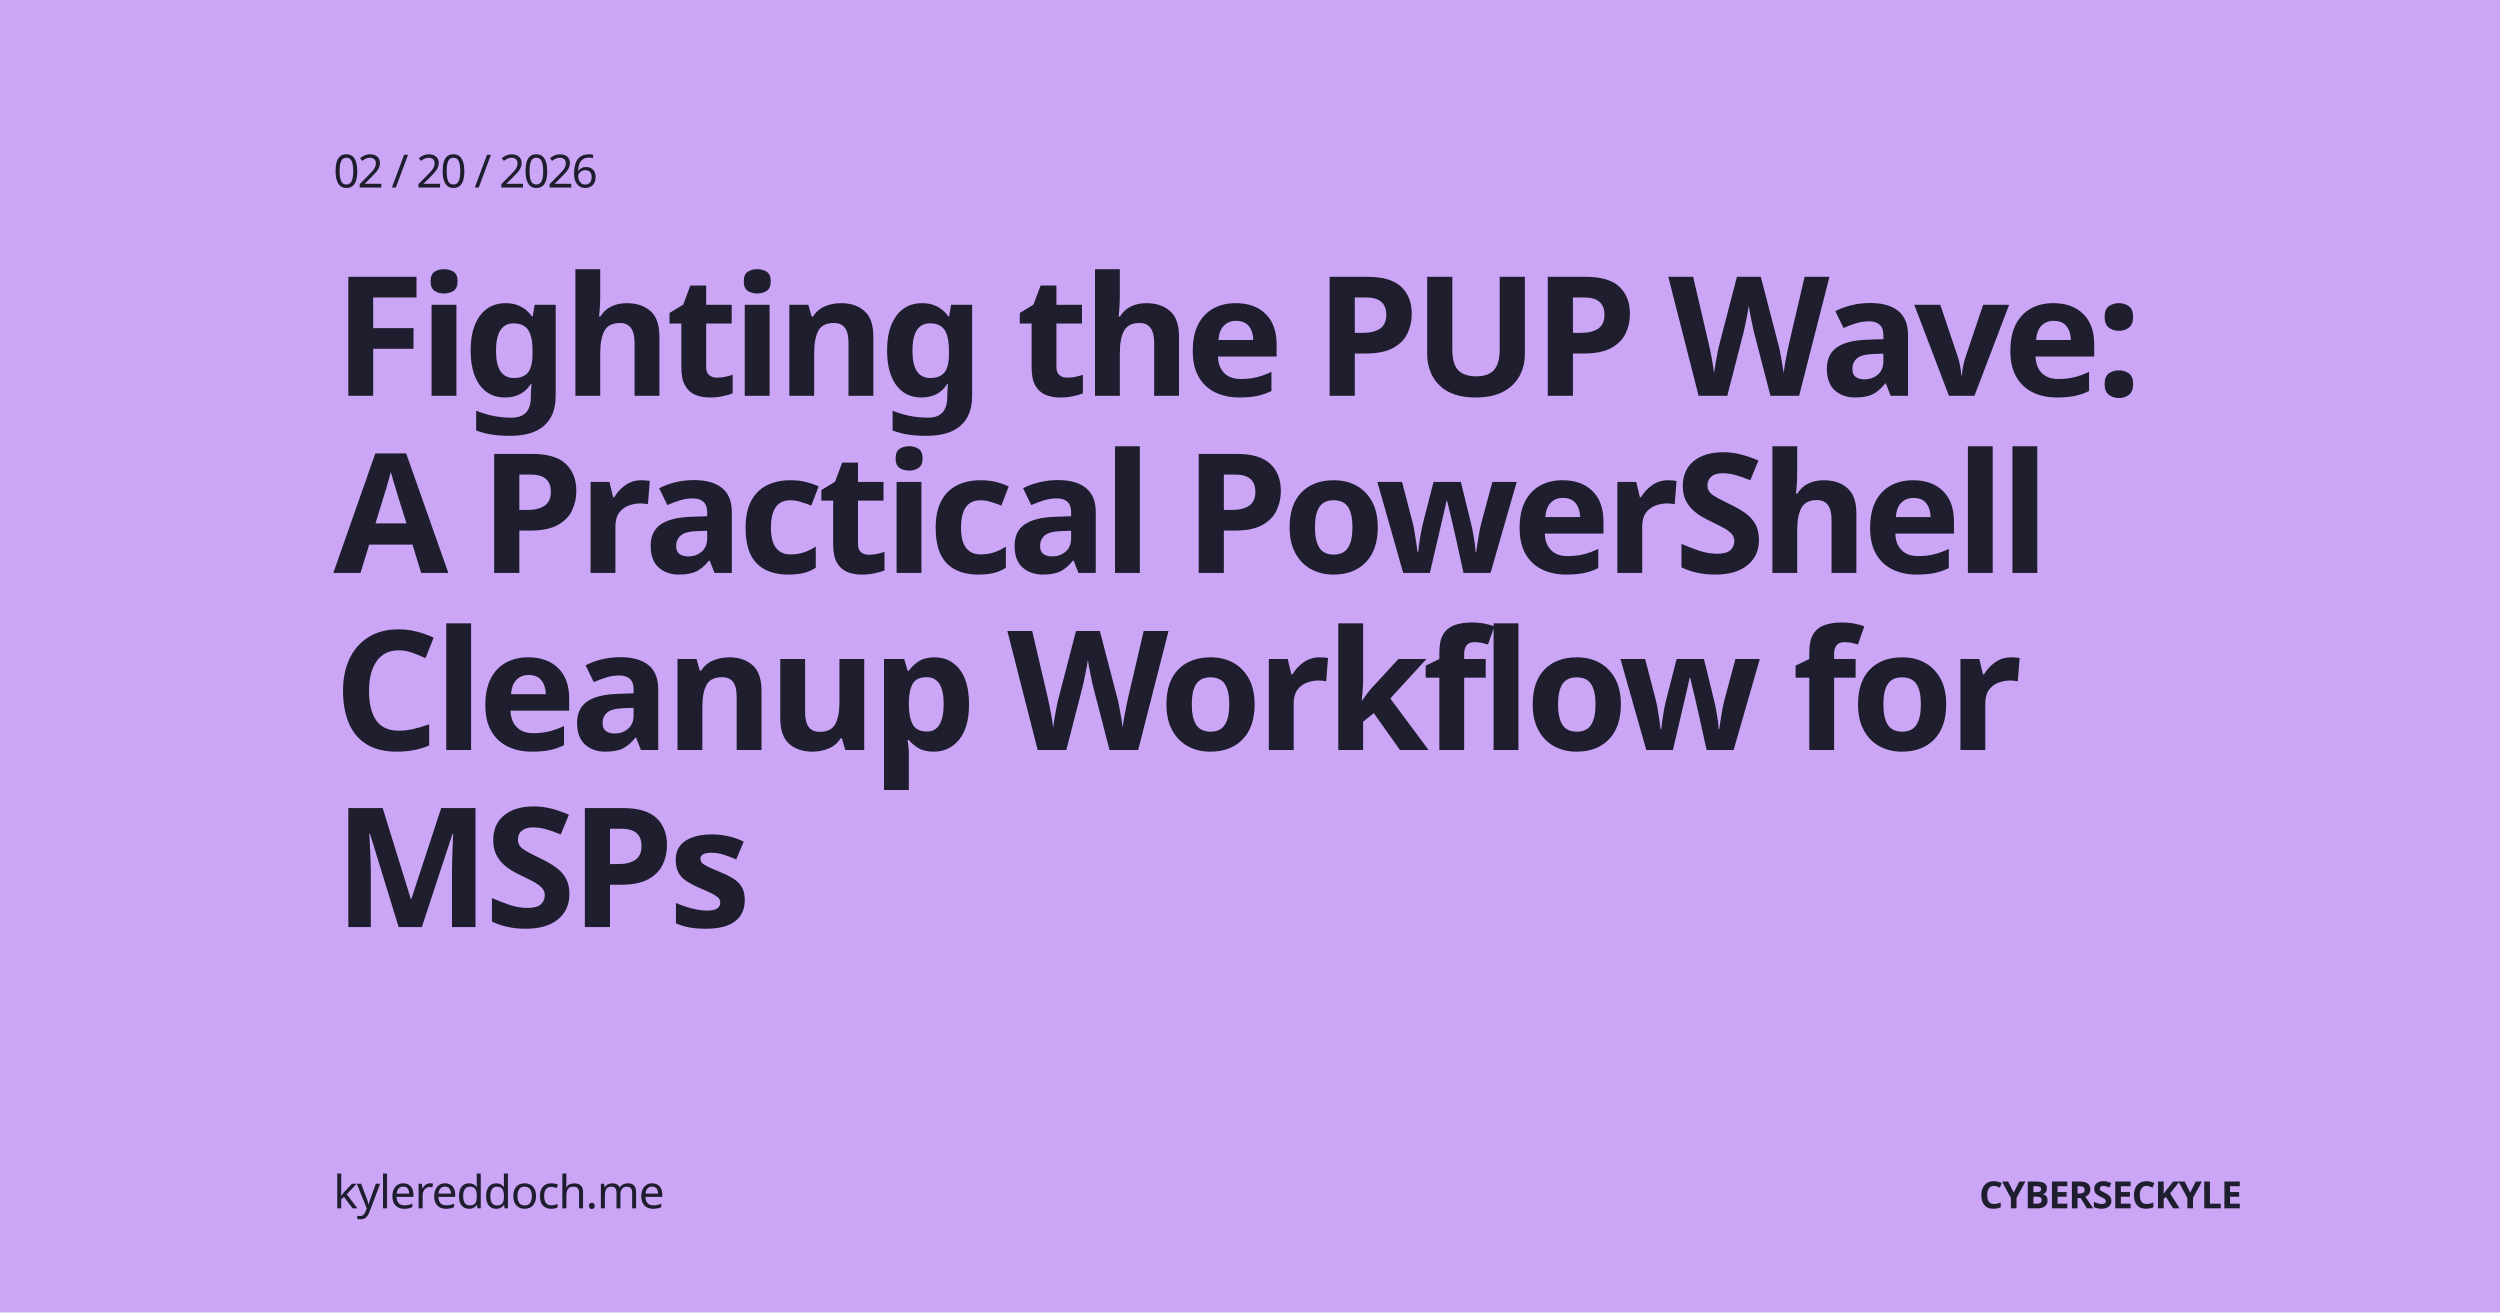
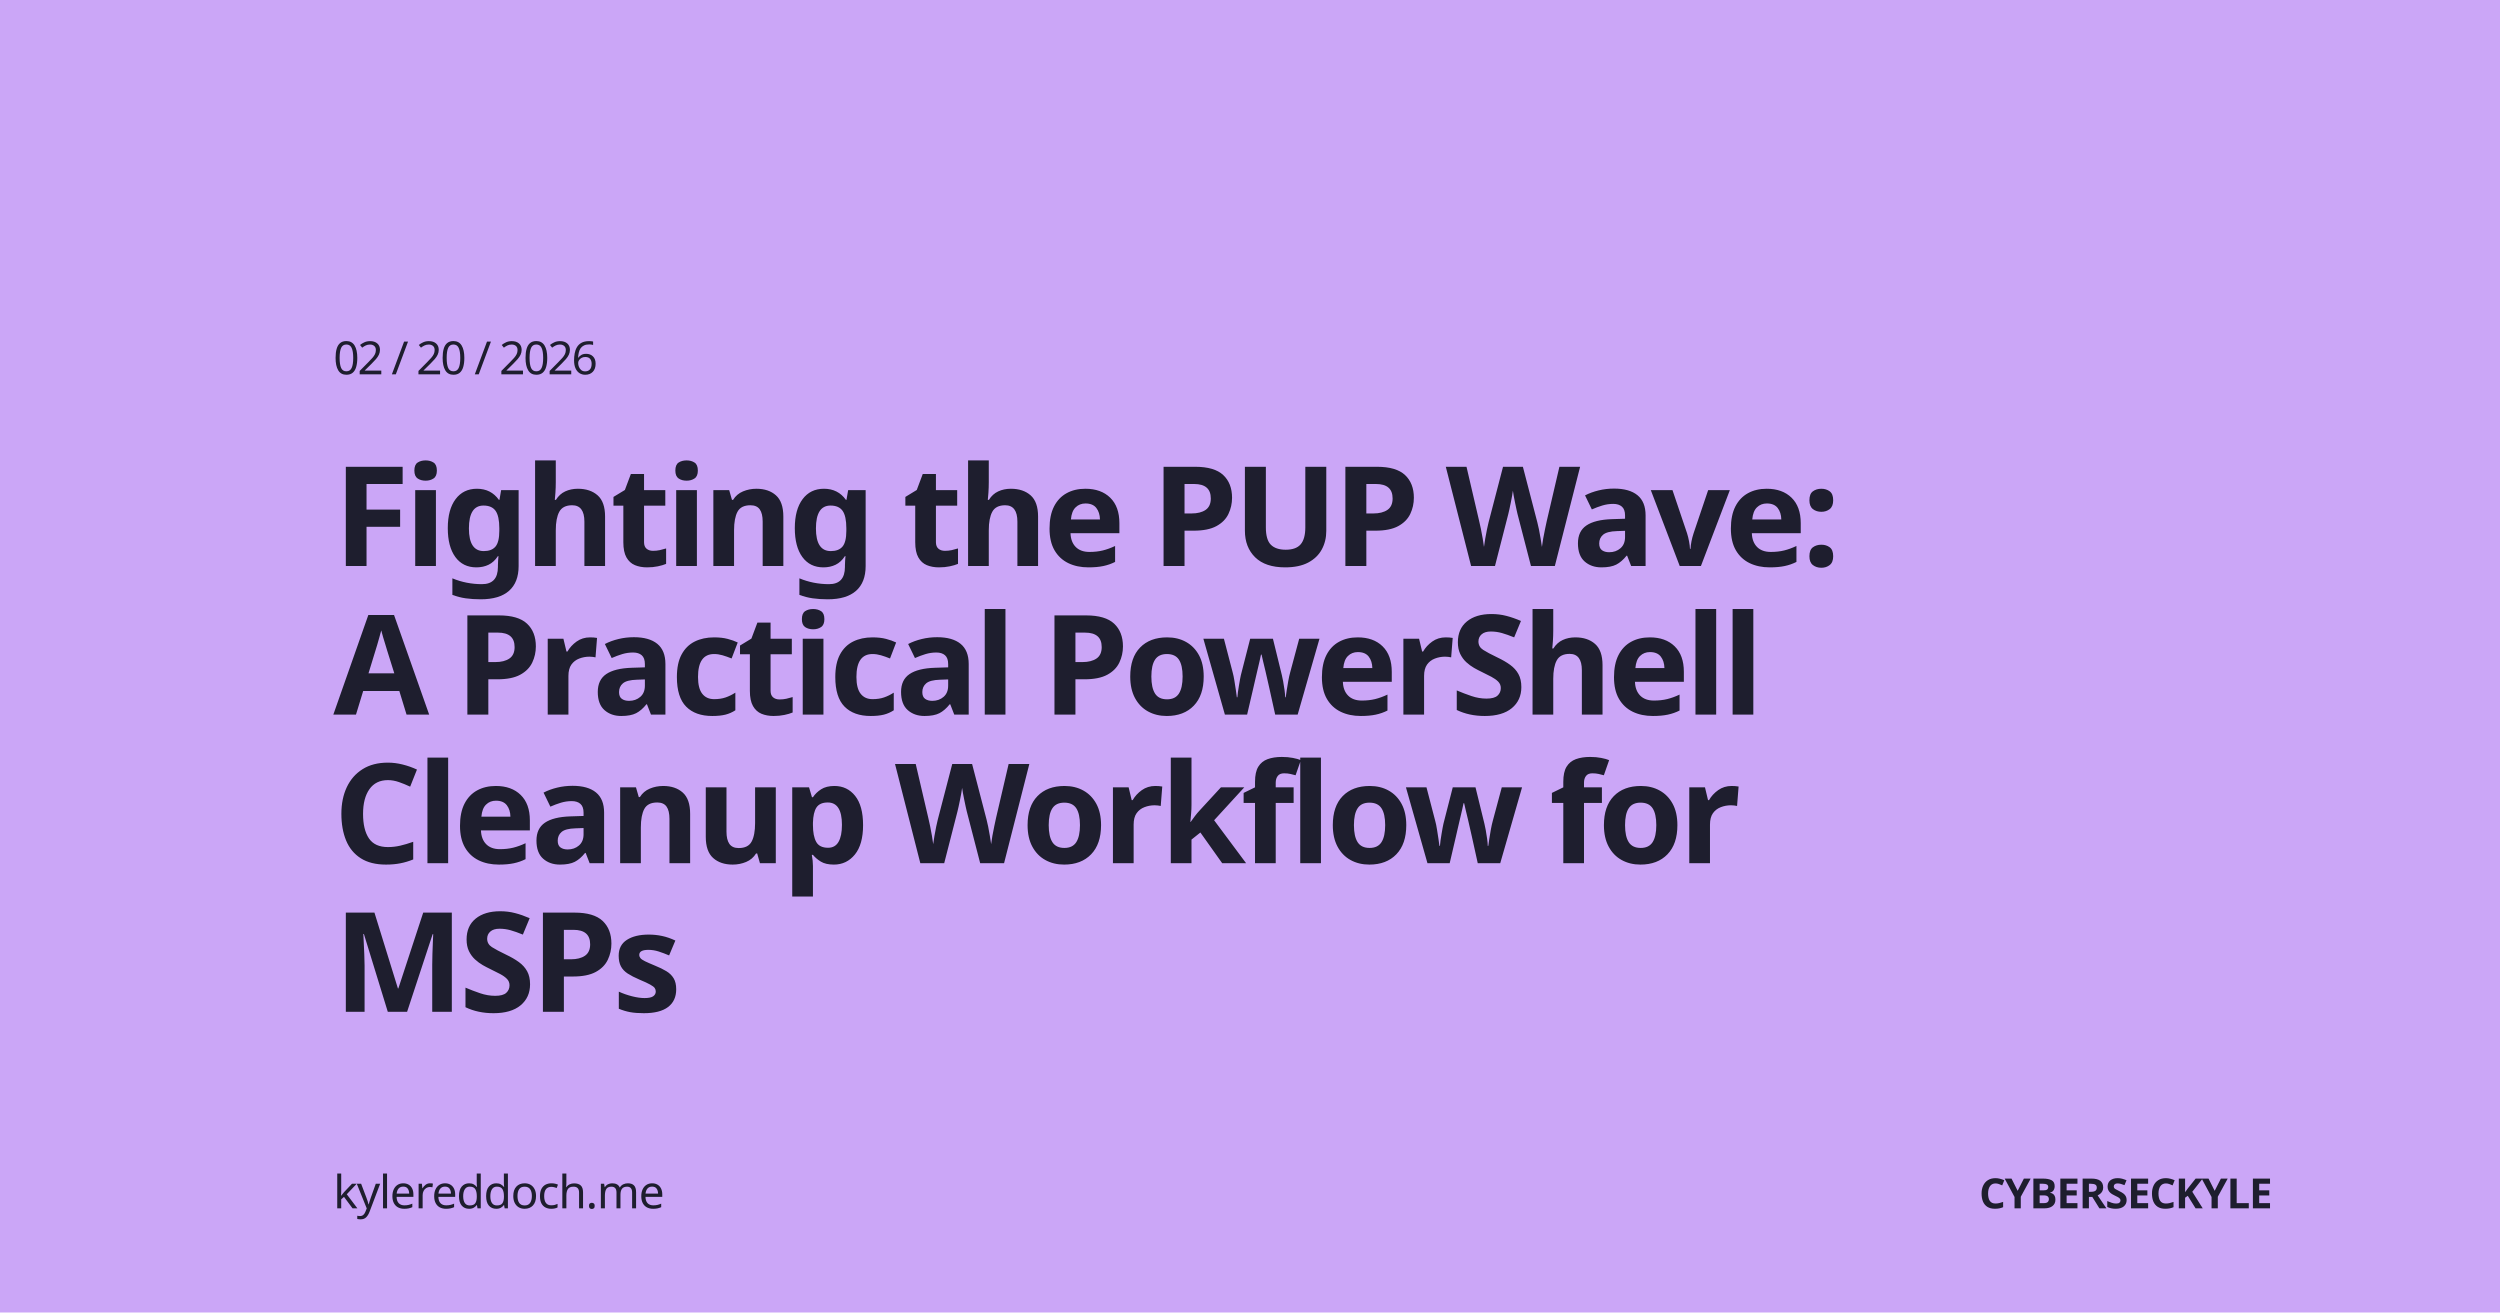
<svg xmlns="http://www.w3.org/2000/svg" width="1200" height="630" viewBox="0 0 1200 630" version="1.1">
  <rect id="bg" width="100%" height="100%" opacity="1" fill="#cba6f7" />
  <text font-family="'Atkinson Hyperlegible', Ubuntu, sans-serif" font-size="22" font-weight="500" fill="#1e1e2e" letter-spacing="-1">
-     <tspan x="160" y="90">
+     <tspan x="160" y="179.667">
      02 / 20 / 2026
    </tspan>
  </text>
-   <text id="text" font-family="'Red Hat Display', Ubuntu, sans-serif" font-size="80" font-weight="900" fill="#1e1e2e" letter-spacing="-3">
-     <tspan x="160" y="190"> Fighting the PUP Wave: </tspan>
-     <tspan x="160" y="275"> A Practical PowerShell </tspan>
-     <tspan x="160" y="360"> Cleanup Workflow for </tspan>
-     <tspan x="160" y="445"> MSPs </tspan>
+   <text id="text" font-family="'Atkinson Hyperlegible', Ubuntu, sans-serif" font-size="66.667" font-weight="750" fill="#1e1e2e" letter-spacing="-2.5">
+     <tspan x="160" y="271.667">
+         Fighting the PUP Wave:
+       </tspan>
+     <tspan x="160" y="343">
+         A Practical PowerShell
+       </tspan>
+     <tspan x="160" y="414.333">
+         Cleanup Workflow for
+       </tspan>
+     <tspan x="160" y="485.667">
+         MSPs
+       </tspan>
  </text>
  <text font-family="'Atkinson Hyperlegible', Ubuntu, sans-serif" font-size="22" font-weight="500" fill="#1e1e2e" letter-spacing="-0.5">
    <tspan x="160" y="580">kylereddoch.me</tspan>
  </text>
-   <text font-family="'Red Hat Display', Ubuntu, sans-serif" font-size="18" font-weight="950" fill="#1e1e2e" letter-spacing="-0.5">
+   <text font-family="'Atkinson Hyperlegible', Ubuntu, sans-serif" font-size="20" font-weight="600" fill="#1e1e2e" letter-spacing="-0.5">
    <tspan x="950" y="580">CYBERSECKYLE</tspan>
  </text>
</svg>
